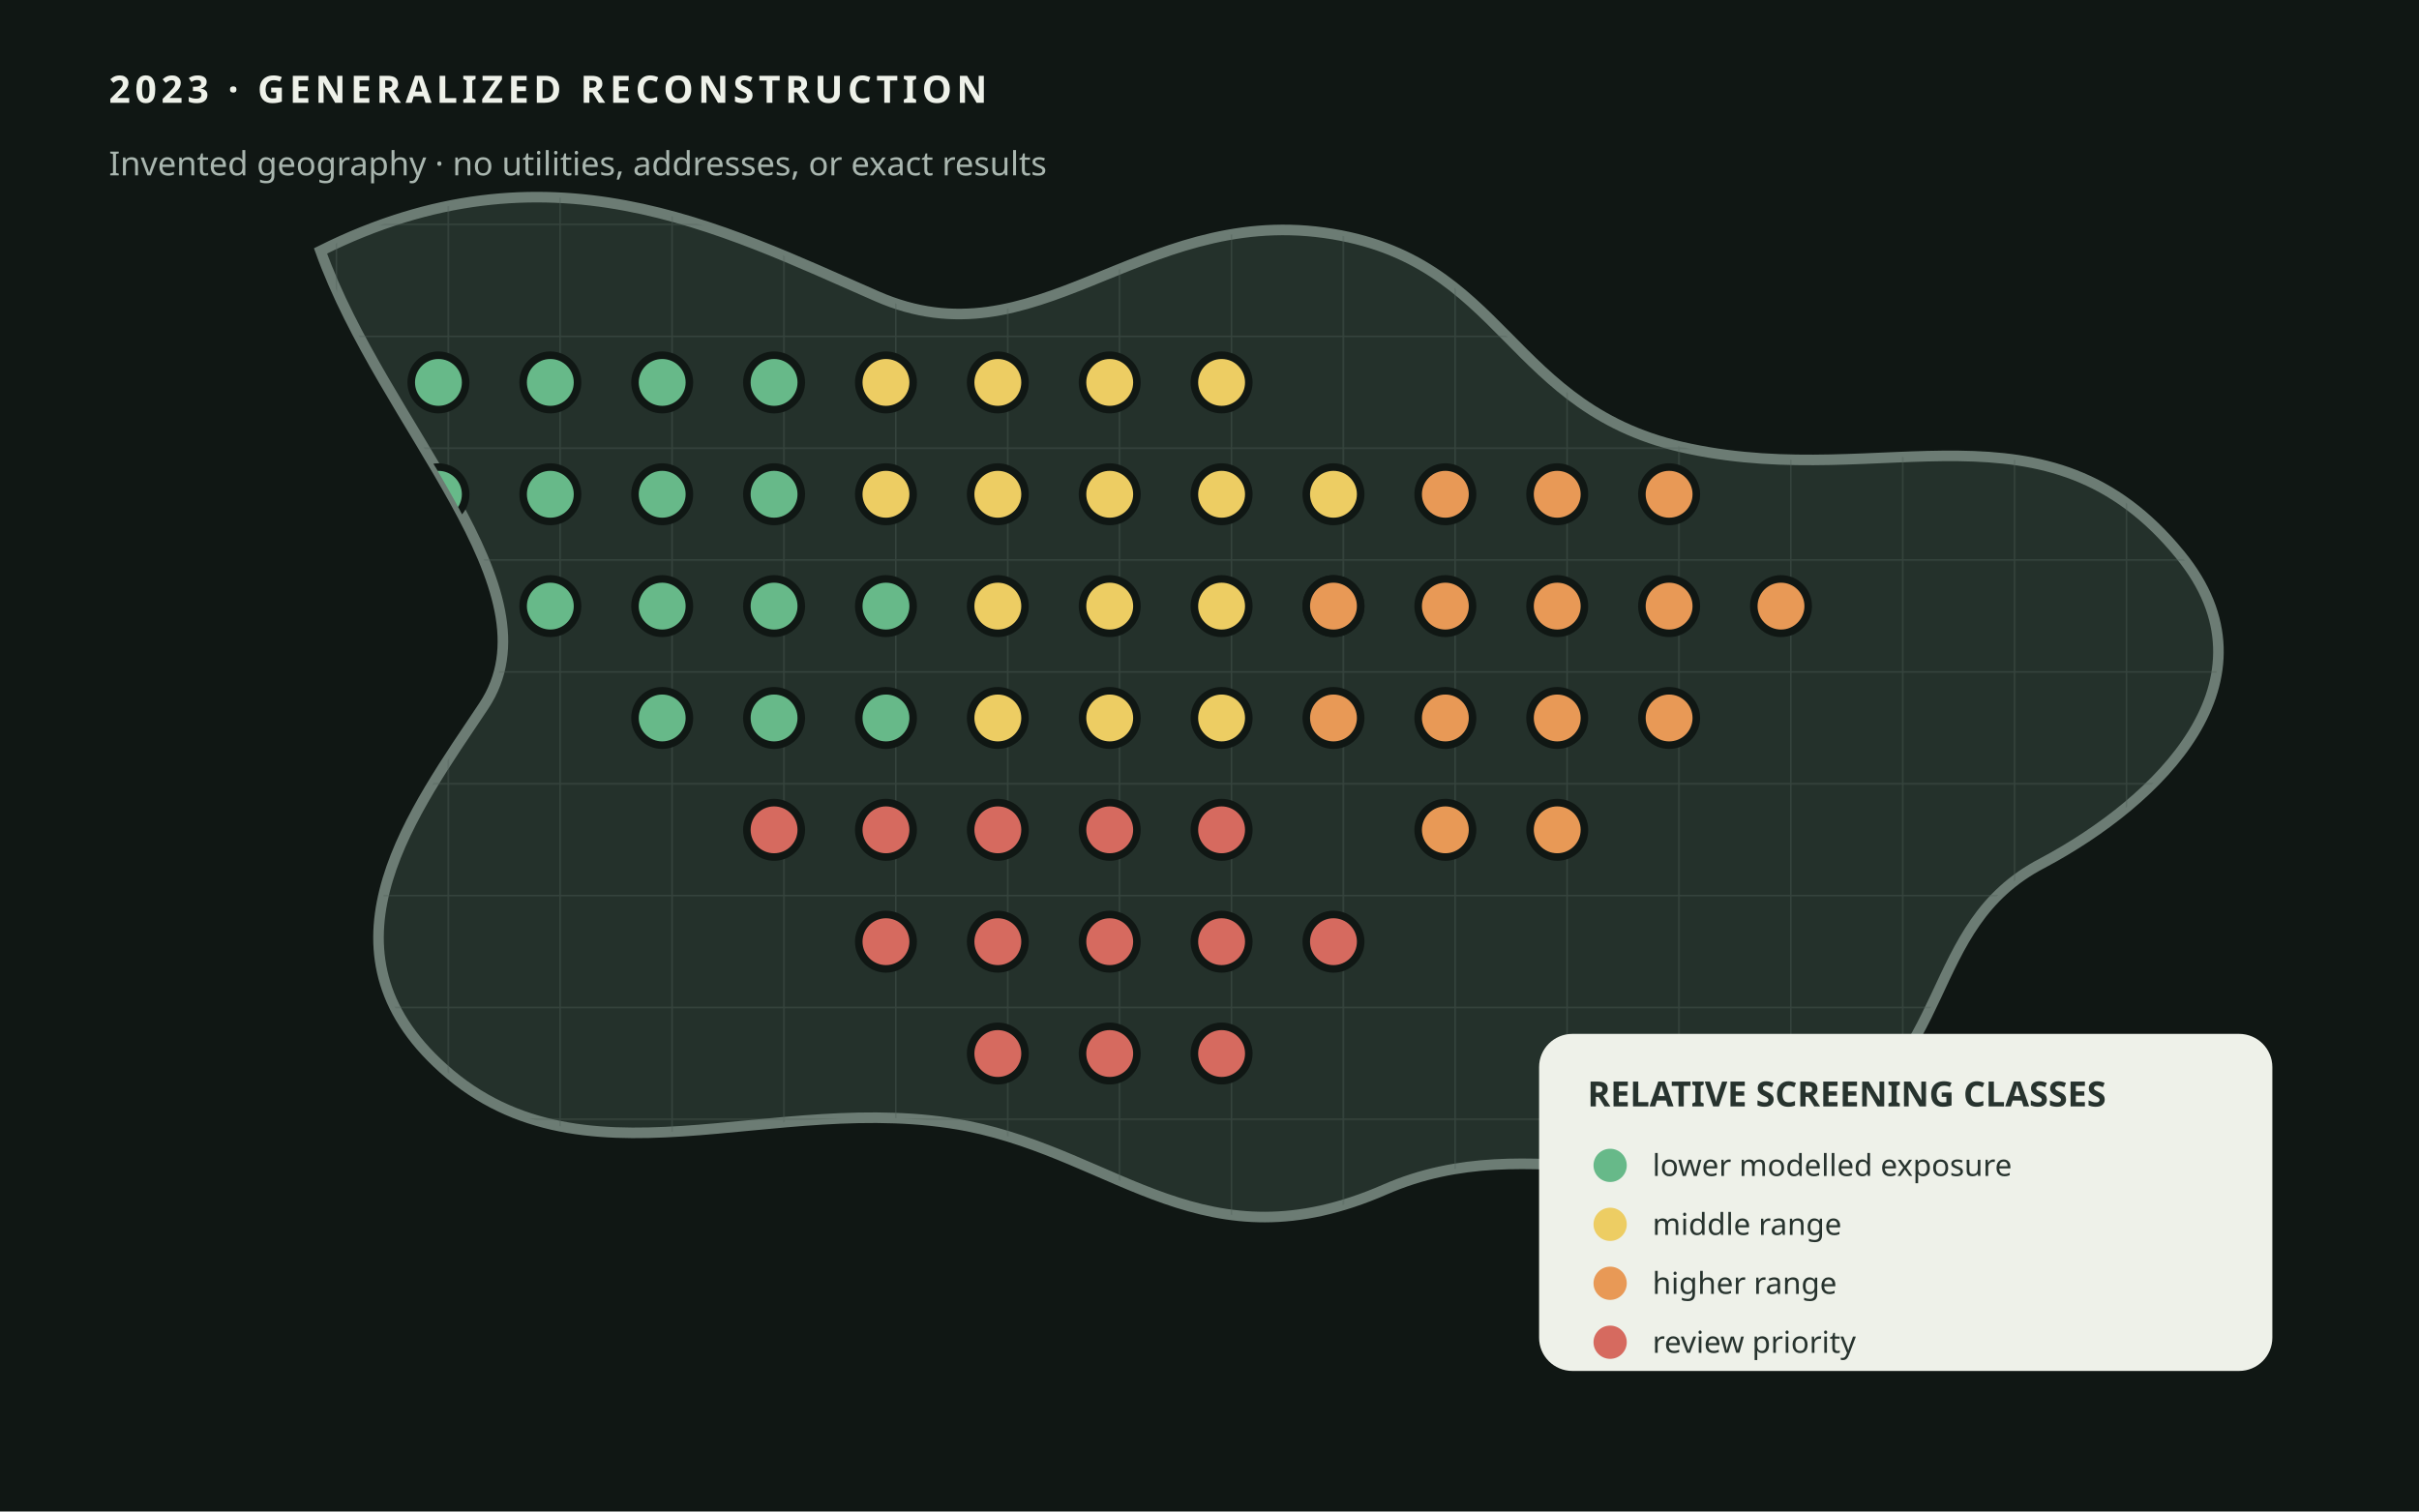
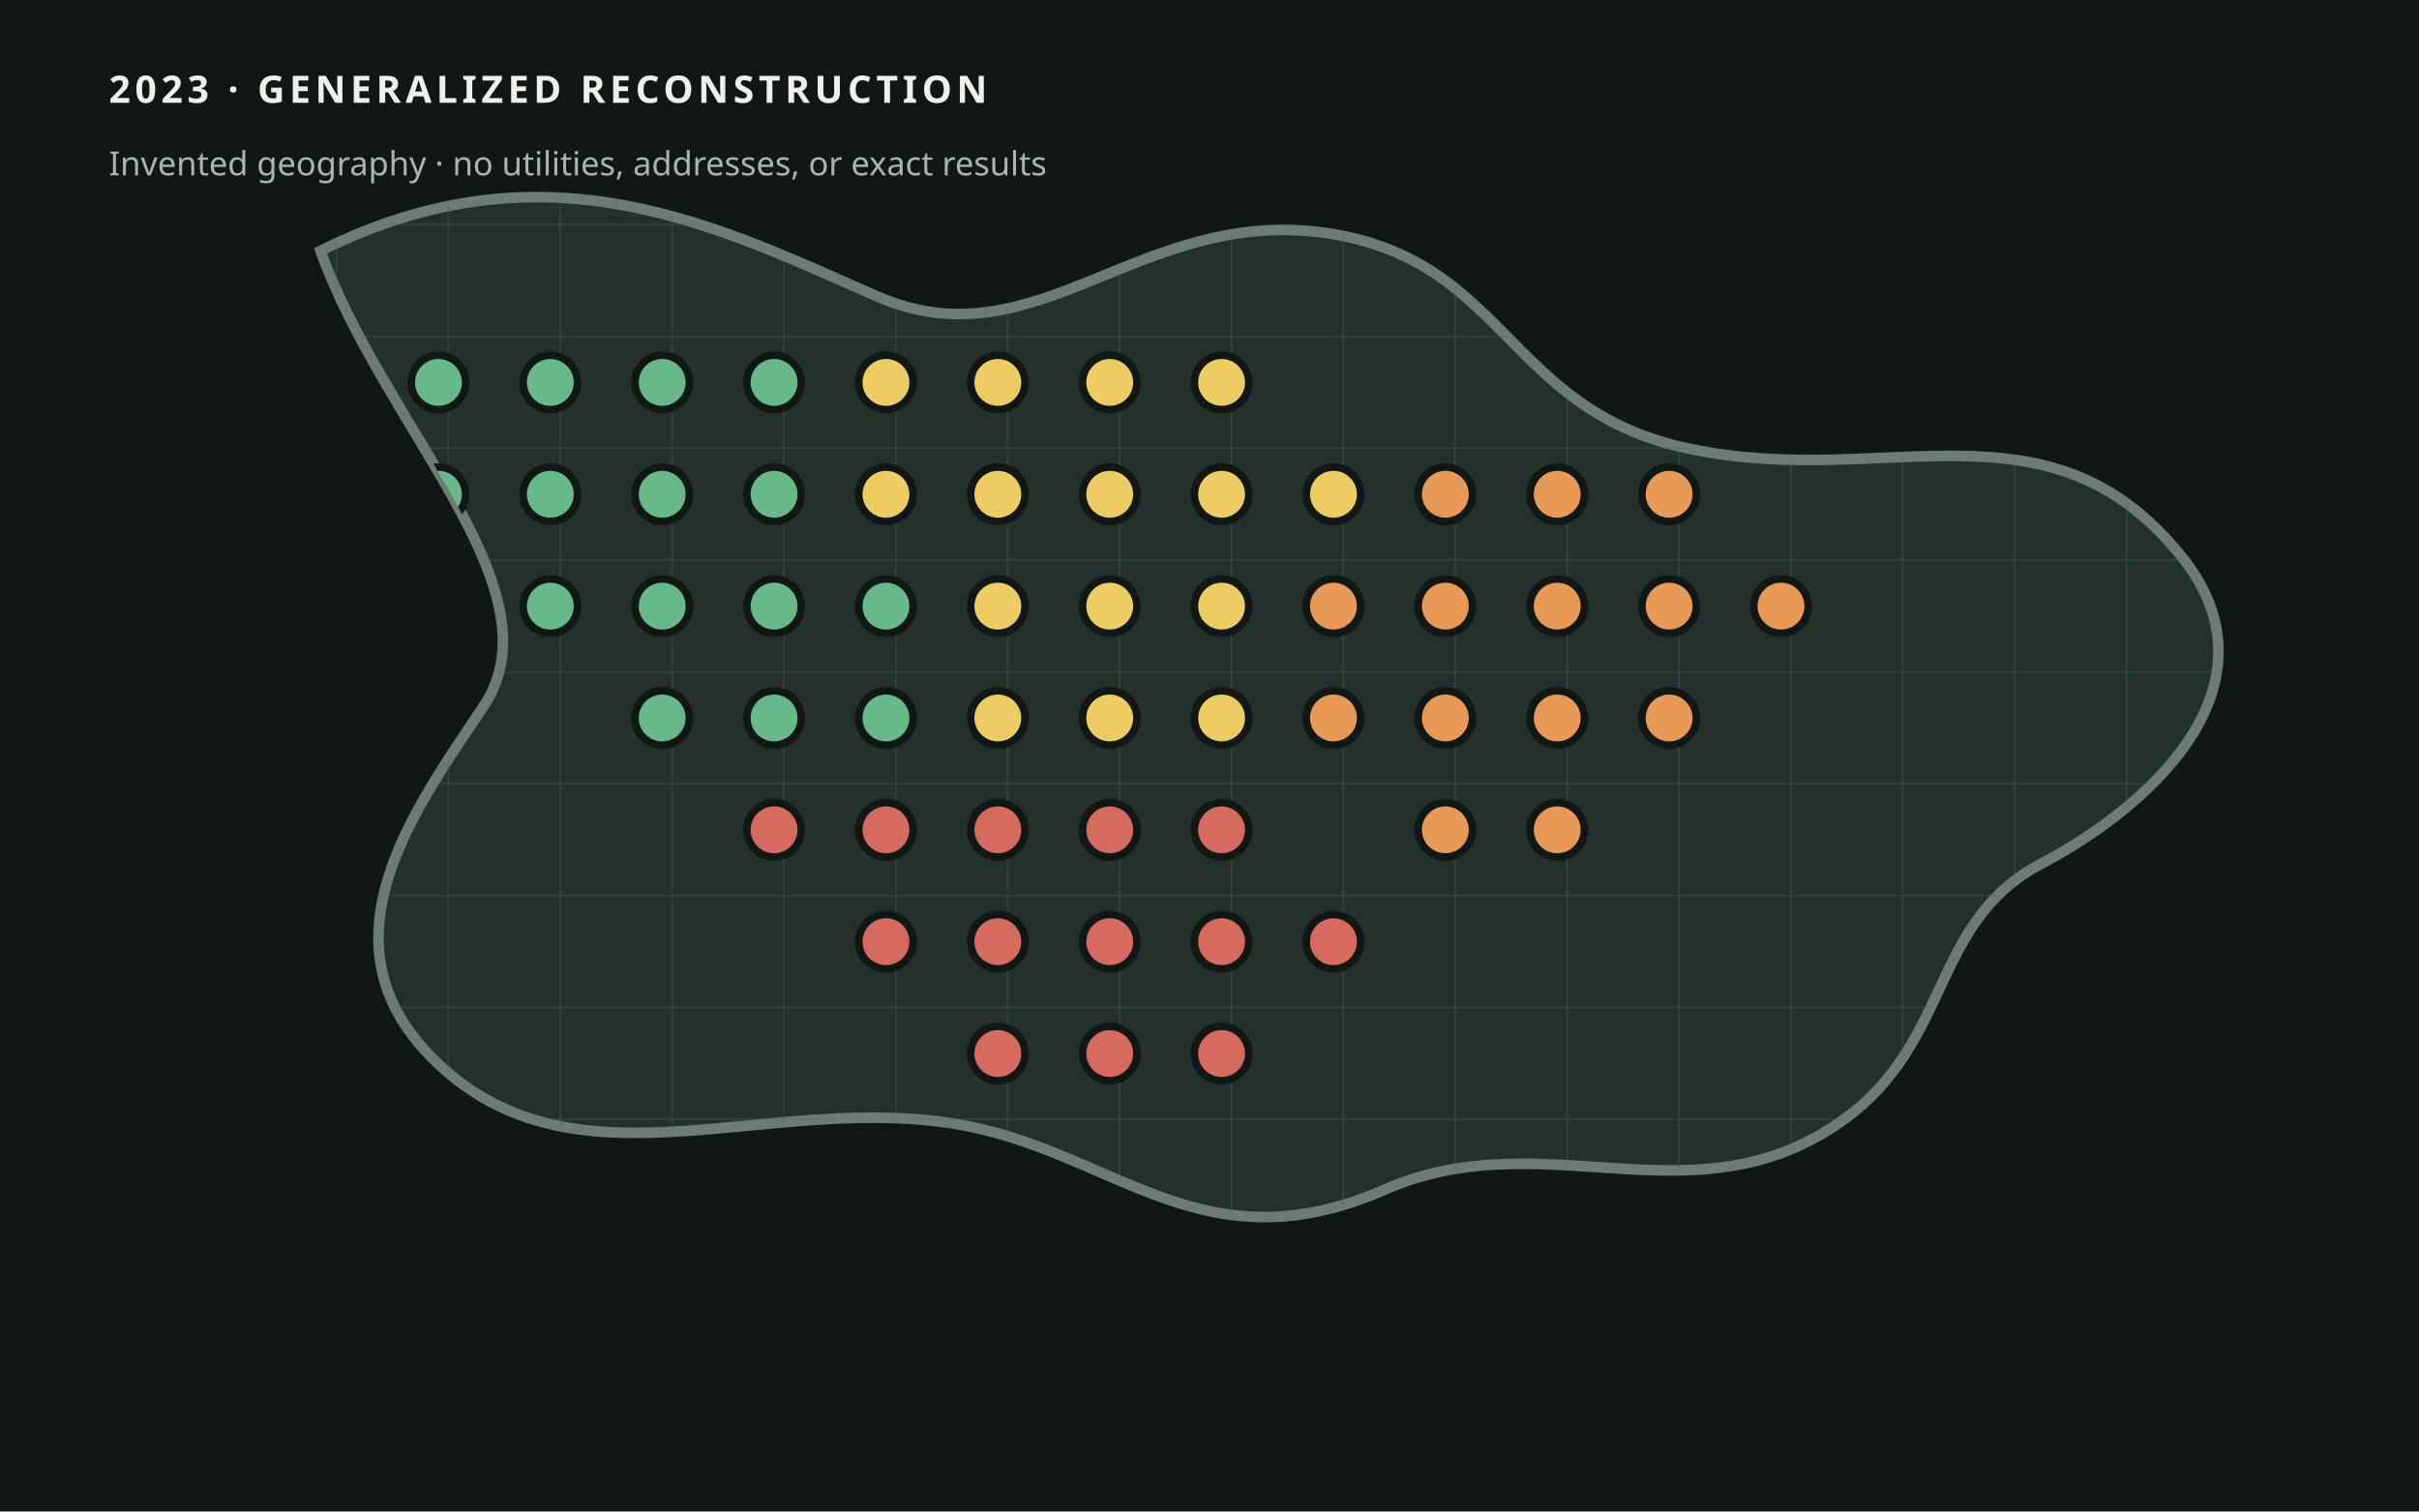
<svg xmlns="http://www.w3.org/2000/svg" width="1600" height="1000" viewBox="0 0 1600 1000" role="img" aria-labelledby="title desc">
  <defs>
    <pattern id="grid" width="74" height="74" patternUnits="userSpaceOnUse">
      <path d="M74 0H0V74" fill="none" stroke="#51605a" stroke-width="2" opacity=".38" />
    </pattern>
    <clipPath id="region">
      <path d="M212 166c150-75 265-15 368 30 105 46 173-59 296-42 121 17 120 118 242 143 129 27 236-38 324 70 68 83-14 163-91 204-81 42-56 132-153 183-91 48-184-10-282 33-119 52-176-22-276-42-129-25-257 48-351-42-82-78-15-167 31-236 51-77-66-184-108-301Z" />
    </clipPath>
  </defs>
  <rect width="1600" height="1000" fill="#101714" />
  <path d="M212 166c150-75 265-15 368 30 105 46 173-59 296-42 121 17 120 118 242 143 129 27 236-38 324 70 68 83-14 163-91 204-81 42-56 132-153 183-91 48-184-10-282 33-119 52-176-22-276-42-129-25-257 48-351-42-82-78-15-167 31-236 51-77-66-184-108-301Z" fill="#24312b" stroke="#6c7c74" stroke-width="7" />
  <rect x="150" y="105" width="1330" height="760" fill="url(#grid)" clip-path="url(#region)" />
  <g clip-path="url(#region)" stroke="#101714" stroke-width="5">
    <g fill="#67b989">
      <circle cx="290" cy="253" r="18" />
      <circle cx="364" cy="253" r="18" />
      <circle cx="438" cy="253" r="18" />
      <circle cx="512" cy="253" r="18" />
      <circle cx="290" cy="327" r="18" />
      <circle cx="364" cy="327" r="18" />
      <circle cx="438" cy="327" r="18" />
      <circle cx="512" cy="327" r="18" />
      <circle cx="364" cy="401" r="18" />
      <circle cx="438" cy="401" r="18" />
      <circle cx="512" cy="401" r="18" />
      <circle cx="586" cy="401" r="18" />
      <circle cx="438" cy="475" r="18" />
      <circle cx="512" cy="475" r="18" />
      <circle cx="586" cy="475" r="18" />
    </g>
    <g fill="#edcd63">
      <circle cx="586" cy="253" r="18" />
      <circle cx="660" cy="253" r="18" />
      <circle cx="734" cy="253" r="18" />
      <circle cx="808" cy="253" r="18" />
      <circle cx="586" cy="327" r="18" />
      <circle cx="660" cy="327" r="18" />
      <circle cx="734" cy="327" r="18" />
      <circle cx="808" cy="327" r="18" />
      <circle cx="882" cy="327" r="18" />
      <circle cx="660" cy="401" r="18" />
      <circle cx="734" cy="401" r="18" />
      <circle cx="808" cy="401" r="18" />
      <circle cx="882" cy="401" r="18" />
      <circle cx="660" cy="475" r="18" />
      <circle cx="734" cy="475" r="18" />
      <circle cx="808" cy="475" r="18" />
    </g>
    <g fill="#e89956">
      <circle cx="956" cy="327" r="18" />
      <circle cx="1030" cy="327" r="18" />
      <circle cx="1104" cy="327" r="18" />
      <circle cx="882" cy="401" r="18" />
      <circle cx="956" cy="401" r="18" />
      <circle cx="1030" cy="401" r="18" />
      <circle cx="1104" cy="401" r="18" />
      <circle cx="1178" cy="401" r="18" />
      <circle cx="882" cy="475" r="18" />
      <circle cx="956" cy="475" r="18" />
      <circle cx="1030" cy="475" r="18" />
      <circle cx="1104" cy="475" r="18" />
      <circle cx="956" cy="549" r="18" />
      <circle cx="1030" cy="549" r="18" />
    </g>
    <g fill="#d66a5f">
      <circle cx="512" cy="549" r="18" />
      <circle cx="586" cy="549" r="18" />
      <circle cx="660" cy="549" r="18" />
      <circle cx="734" cy="549" r="18" />
      <circle cx="808" cy="549" r="18" />
      <circle cx="586" cy="623" r="18" />
      <circle cx="660" cy="623" r="18" />
      <circle cx="734" cy="623" r="18" />
      <circle cx="808" cy="623" r="18" />
      <circle cx="882" cy="623" r="18" />
      <circle cx="660" cy="697" r="18" />
      <circle cx="734" cy="697" r="18" />
      <circle cx="808" cy="697" r="18" />
    </g>
  </g>
-   <g transform="translate(1018 684)">
-     <rect width="485" height="223" rx="22" fill="#eef1e9" />
-     <text x="32" y="48" fill="#27332e" font-family="system-ui, sans-serif" font-size="23" font-weight="700">RELATIVE SCREENING CLASSES</text>
-     <g font-family="system-ui, sans-serif" font-size="20" fill="#27332e">
-       <circle cx="47" cy="87" r="11" fill="#67b989" />
-       <text x="75" y="94">lower modelled exposure</text>
-       <circle cx="47" cy="126" r="11" fill="#edcd63" />
-       <text x="75" y="133">middle range</text>
-       <circle cx="47" cy="165" r="11" fill="#e89956" />
-       <text x="75" y="172">higher range</text>
-       <circle cx="47" cy="204" r="11" fill="#d66a5f" />
-       <text x="75" y="211">review priority</text>
-     </g>
-   </g>
  <g transform="translate(72 68)" font-family="system-ui, sans-serif">
    <text fill="#eef1e9" font-size="25" font-weight="700" letter-spacing="3">2023 · GENERALIZED RECONSTRUCTION</text>
    <text y="48" fill="#a9b6af" font-size="22">Invented geography · no utilities, addresses, or exact results</text>
  </g>
</svg>
